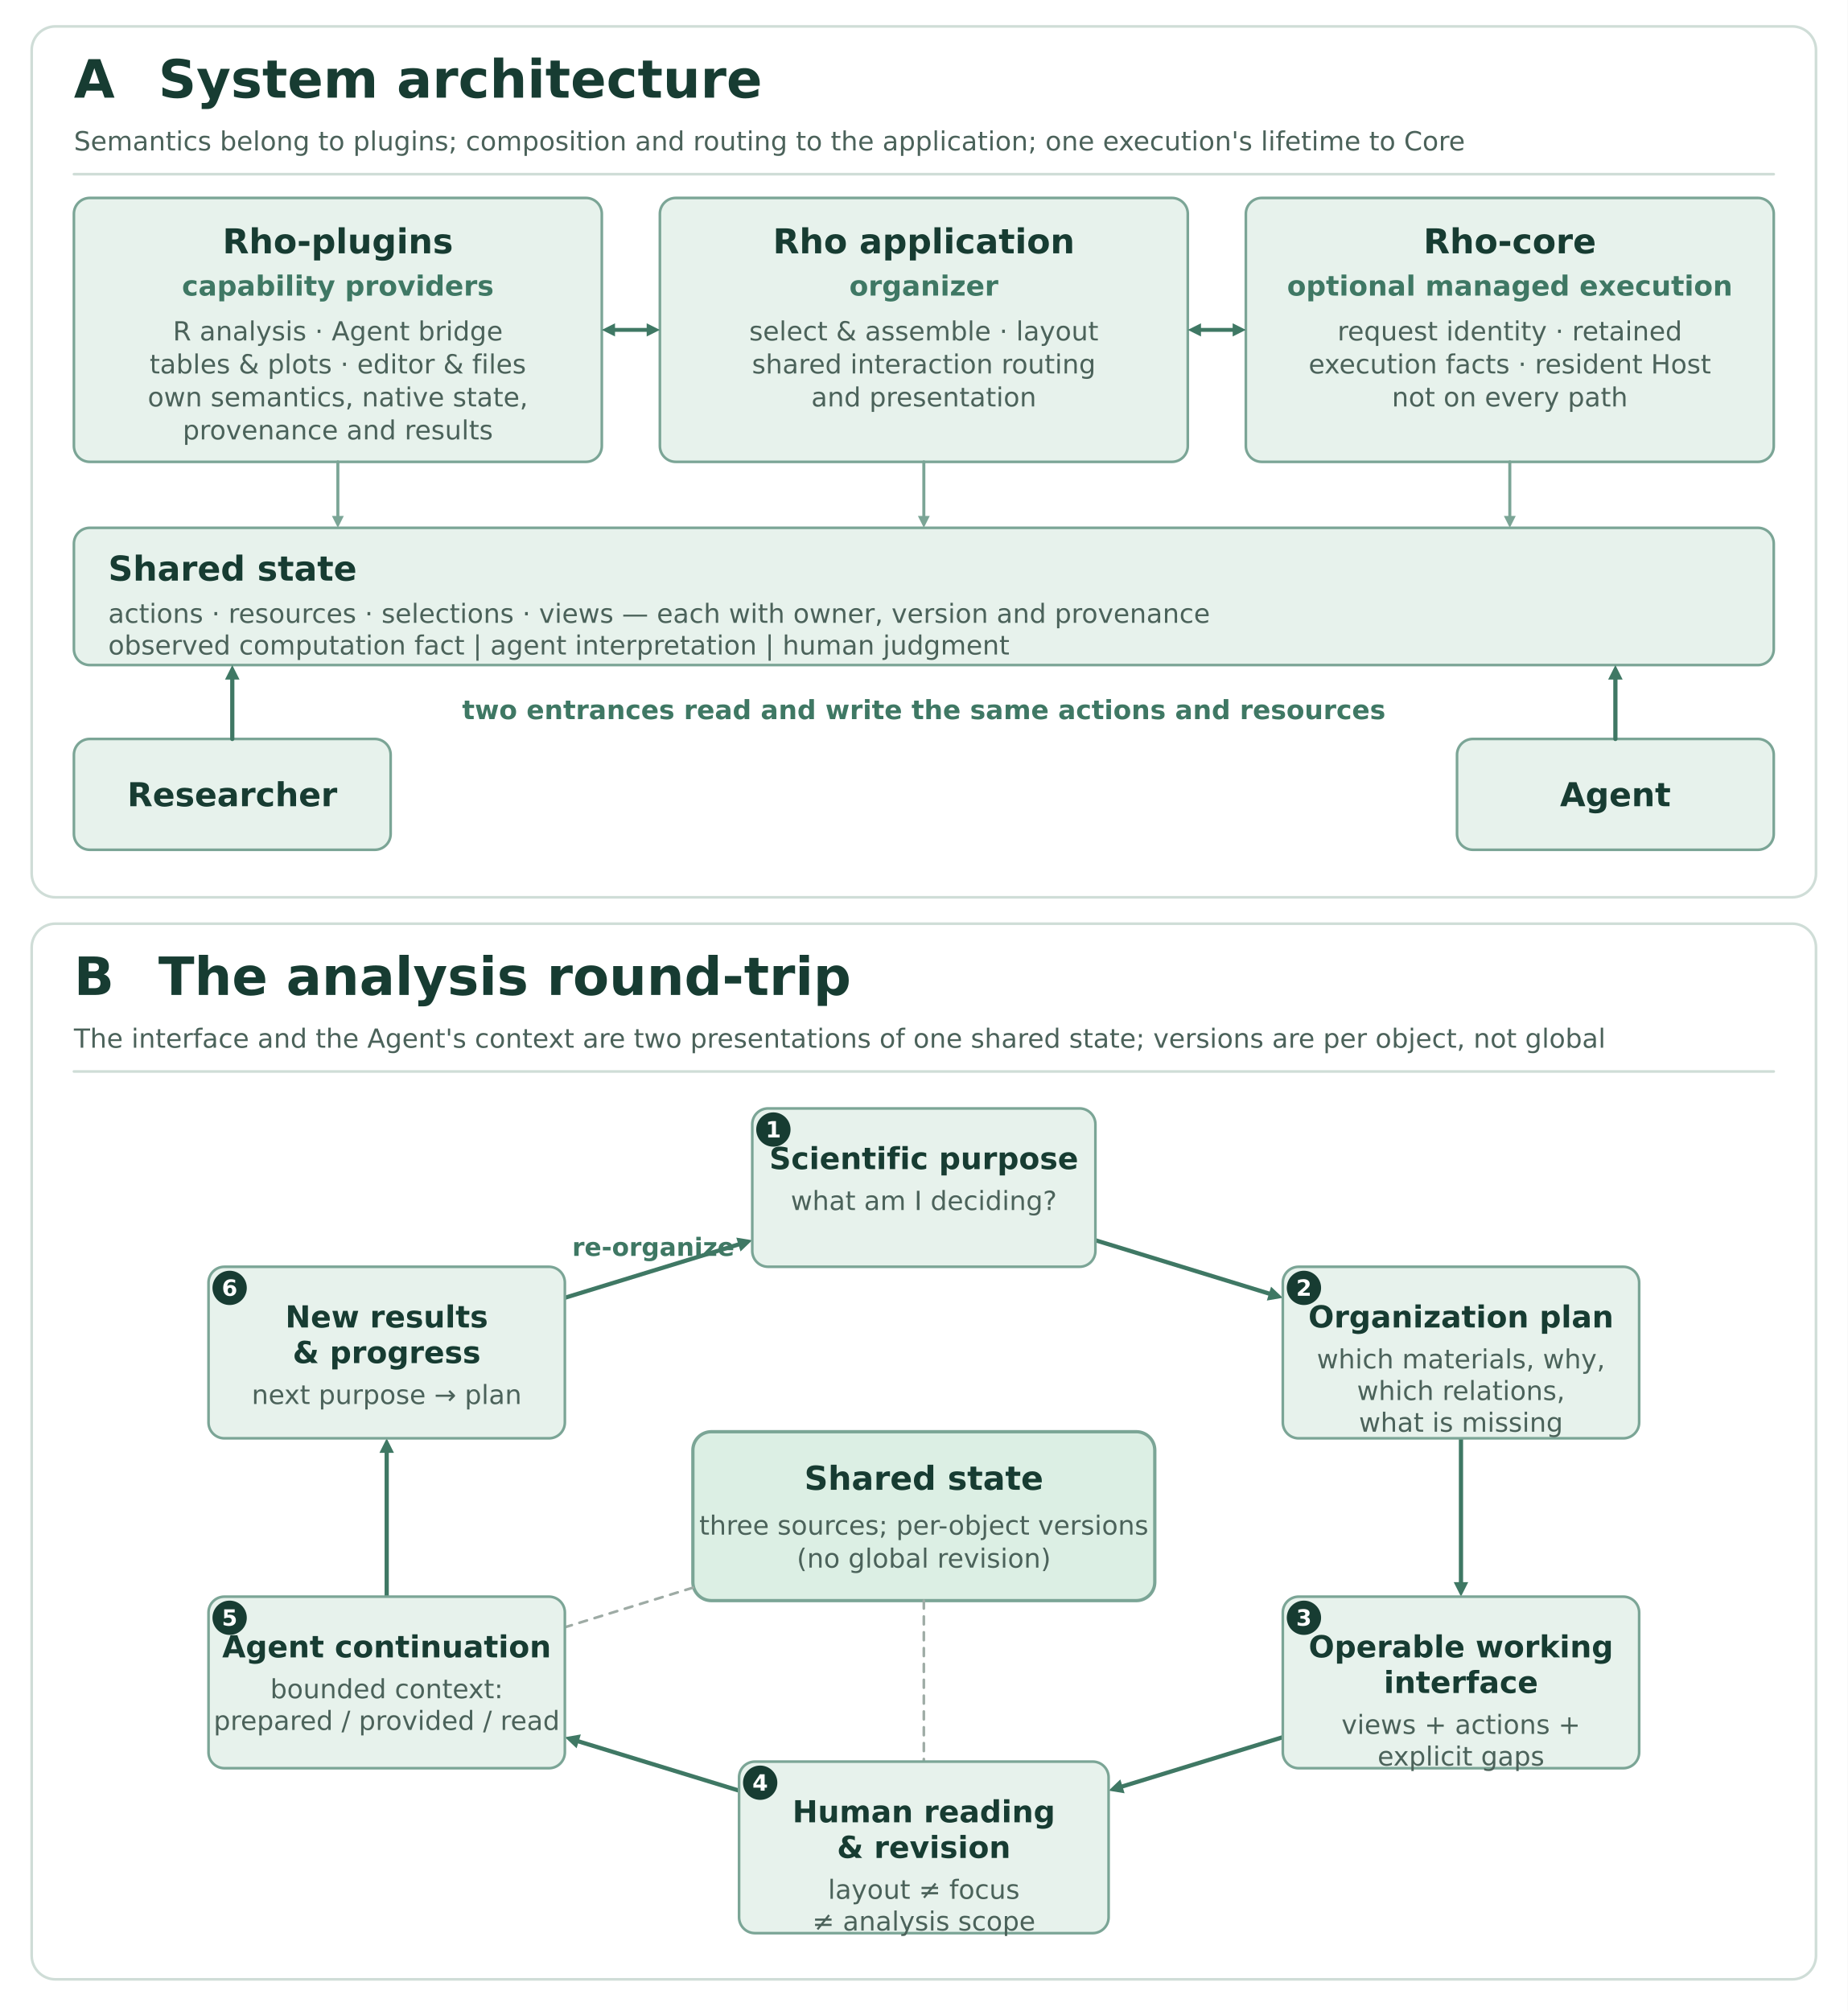
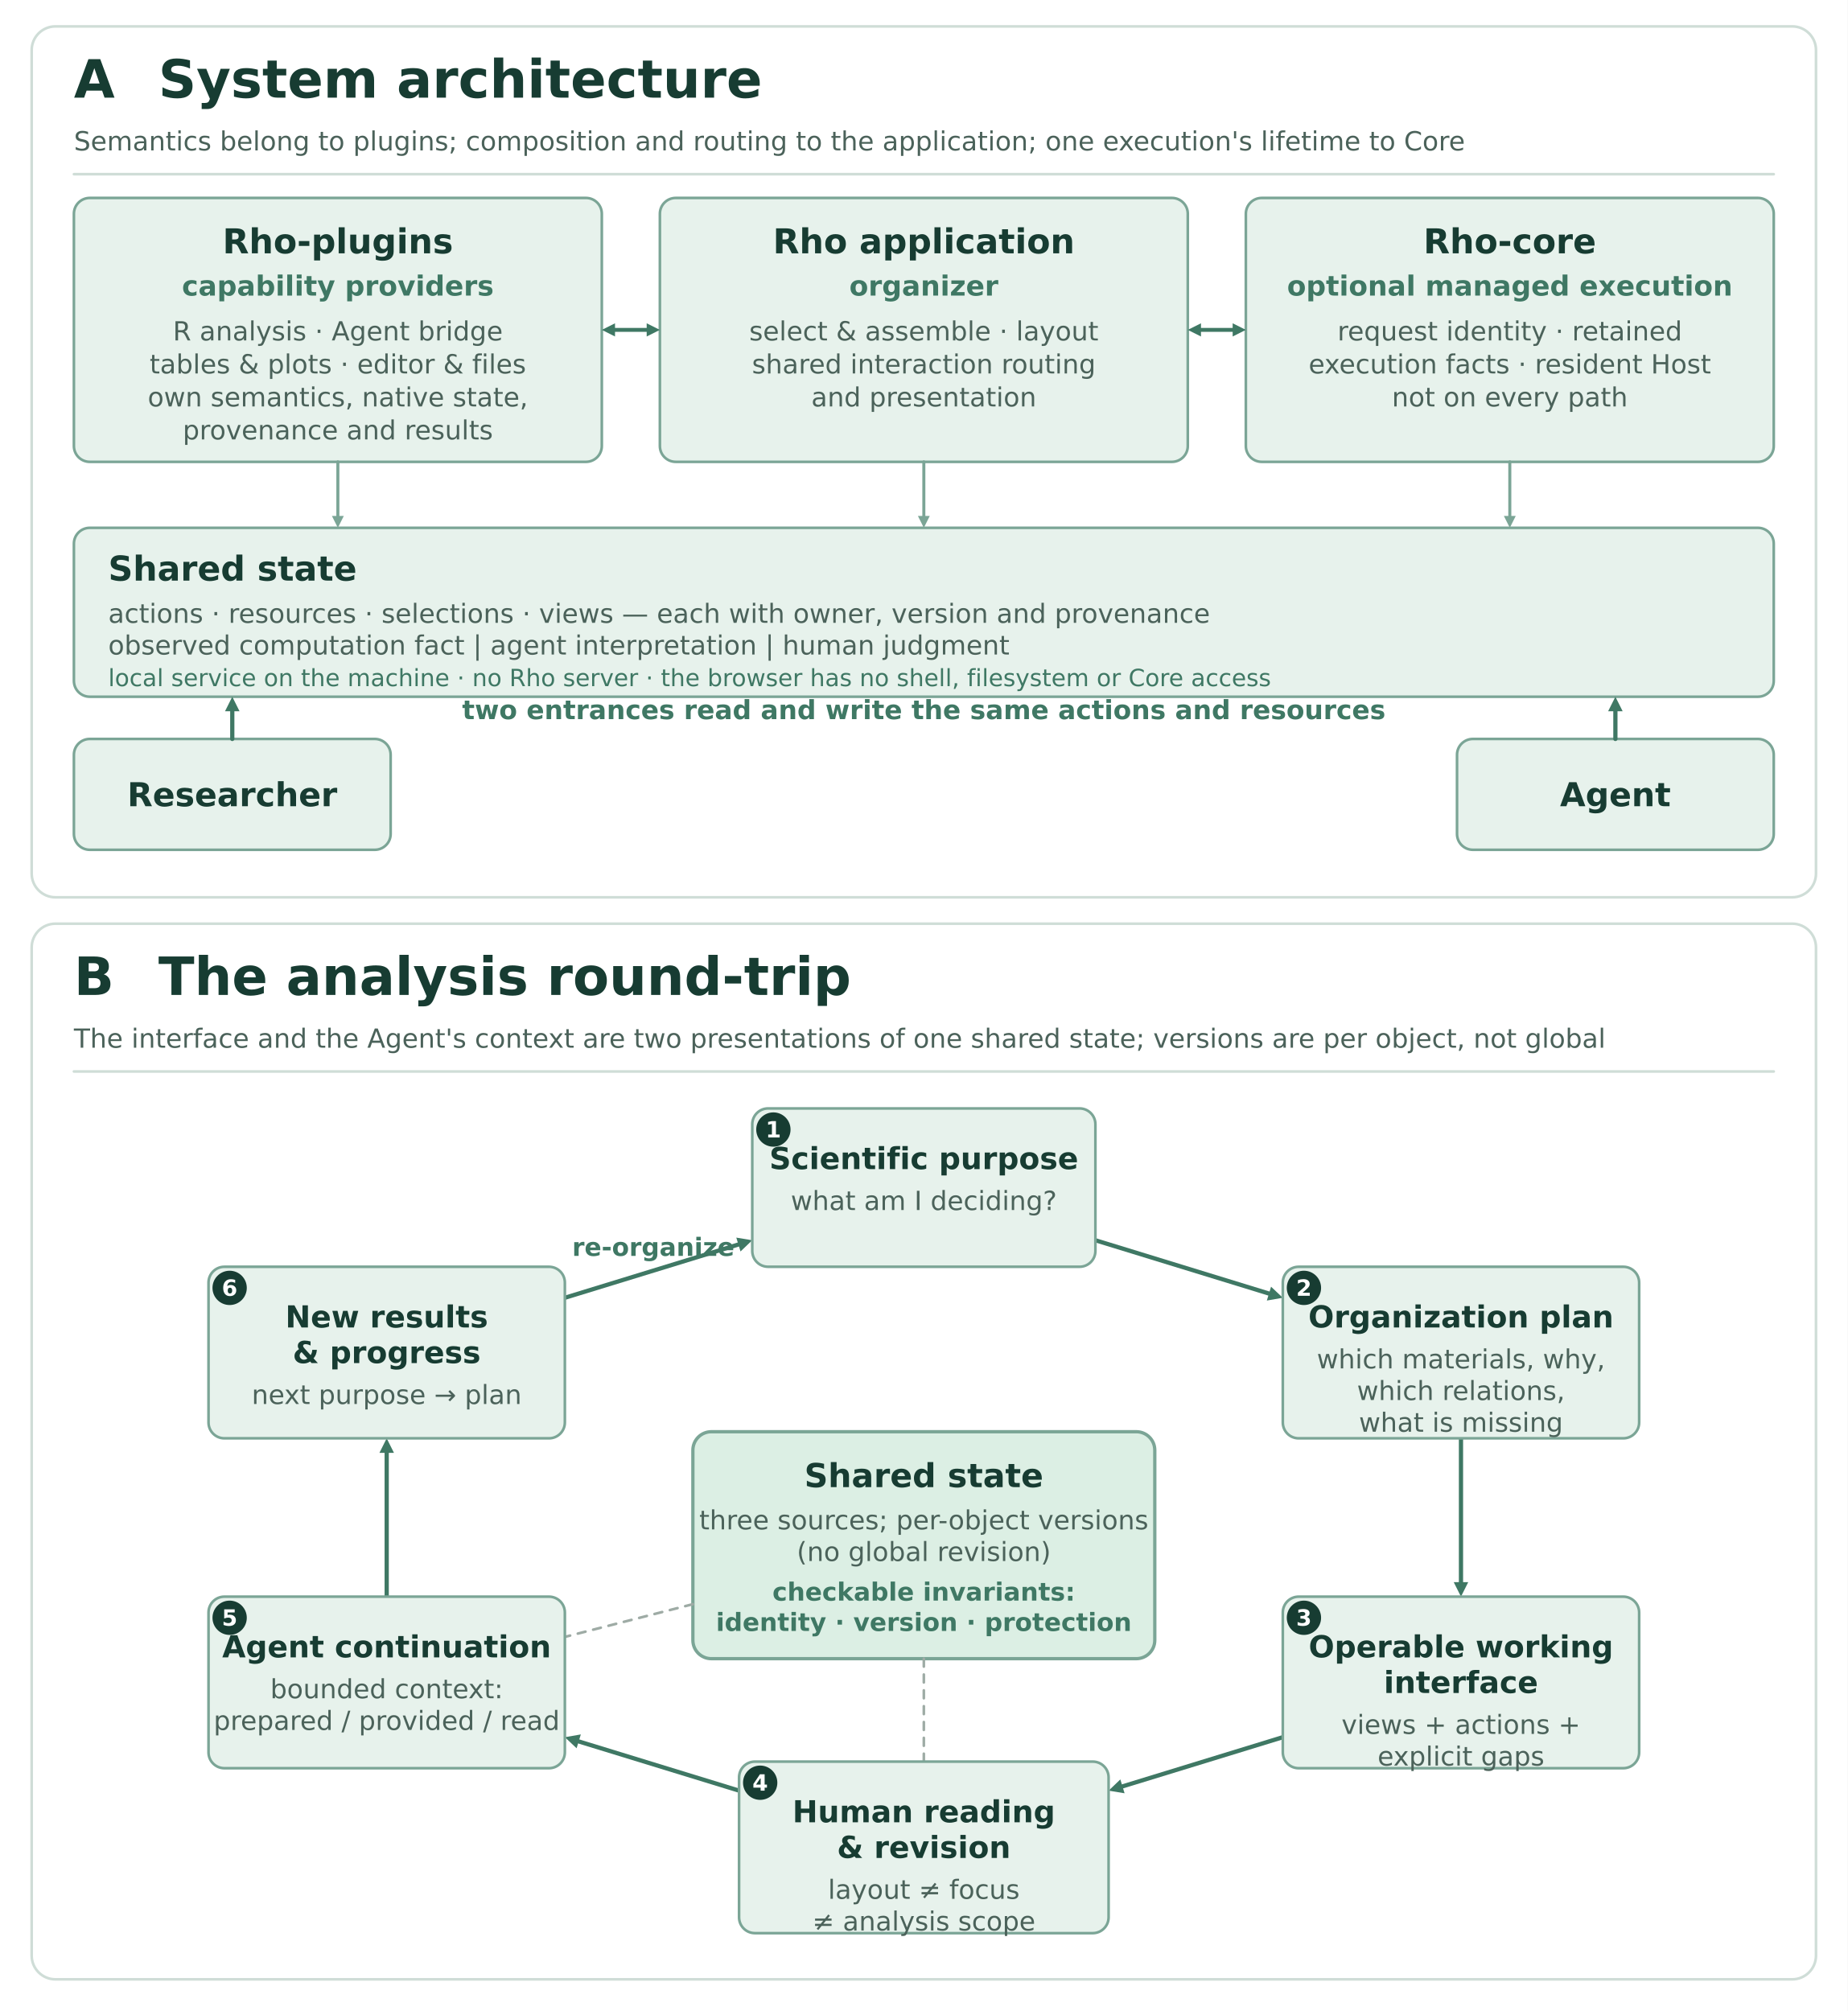
<svg xmlns="http://www.w3.org/2000/svg" width="1400" height="1524" viewBox="0 0 1400 1524">
  <rect width="1400" height="1524" fill="#ffffff" />
  <rect x="24" y="20" width="1352" height="660" rx="18" fill="#ffffff" stroke="#cfddd7" stroke-width="2" />
  <text x="56" y="74" font-family="DejaVu Sans, Liberation Sans, Arial, sans-serif" font-size="40" font-weight="700" fill="#173c32">A</text>
  <text x="120" y="74" font-family="DejaVu Sans, Liberation Sans, Arial, sans-serif" font-size="40" font-weight="700" fill="#173c32">System architecture</text>
  <text x="56" y="114" font-family="DejaVu Sans, Liberation Sans, Arial, sans-serif" font-size="20" fill="#4b625a">Semantics belong to plugins; composition and routing to the application; one execution's lifetime to Core</text>
  <line x1="56.0" y1="132.0" x2="1344.0" y2="132.0" stroke="#cfddd7" stroke-width="2" stroke-linecap="round" />
  <rect x="56" y="150" width="400" height="200" rx="12" fill="#e7f2ec" stroke="#7ba596" stroke-width="2" />
  <text x="256.0" y="192" font-family="DejaVu Sans, Liberation Sans, Arial, sans-serif" font-size="26" font-weight="700" text-anchor="middle" fill="#173c32">Rho-plugins</text>
  <text x="256.0" y="224" font-family="DejaVu Sans, Liberation Sans, Arial, sans-serif" font-size="21" font-weight="600" text-anchor="middle" fill="#3f7864">capability providers</text>
  <text x="256.0" y="258" font-family="DejaVu Sans, Liberation Sans, Arial, sans-serif" font-size="20" text-anchor="middle" fill="#4b625a">R analysis · Agent bridge</text>
  <text x="256.0" y="283" font-family="DejaVu Sans, Liberation Sans, Arial, sans-serif" font-size="20" text-anchor="middle" fill="#4b625a">tables &amp; plots · editor &amp; files</text>
  <text x="256.0" y="308" font-family="DejaVu Sans, Liberation Sans, Arial, sans-serif" font-size="20" text-anchor="middle" fill="#4b625a">own semantics, native state,</text>
  <text x="256.0" y="333" font-family="DejaVu Sans, Liberation Sans, Arial, sans-serif" font-size="20" text-anchor="middle" fill="#4b625a">provenance and results</text>
  <rect x="500" y="150" width="400" height="200" rx="12" fill="#e7f2ec" stroke="#7ba596" stroke-width="2" />
  <text x="700.0" y="192" font-family="DejaVu Sans, Liberation Sans, Arial, sans-serif" font-size="26" font-weight="700" text-anchor="middle" fill="#173c32">Rho application</text>
  <text x="700.0" y="224" font-family="DejaVu Sans, Liberation Sans, Arial, sans-serif" font-size="21" font-weight="600" text-anchor="middle" fill="#3f7864">organizer</text>
  <text x="700.0" y="258" font-family="DejaVu Sans, Liberation Sans, Arial, sans-serif" font-size="20" text-anchor="middle" fill="#4b625a">select &amp; assemble · layout</text>
  <text x="700.0" y="283" font-family="DejaVu Sans, Liberation Sans, Arial, sans-serif" font-size="20" text-anchor="middle" fill="#4b625a">shared interaction routing</text>
  <text x="700.0" y="308" font-family="DejaVu Sans, Liberation Sans, Arial, sans-serif" font-size="20" text-anchor="middle" fill="#4b625a">and presentation</text>
  <rect x="944" y="150" width="400" height="200" rx="12" fill="#e7f2ec" stroke="#7ba596" stroke-width="2" />
  <text x="1144.0" y="192" font-family="DejaVu Sans, Liberation Sans, Arial, sans-serif" font-size="26" font-weight="700" text-anchor="middle" fill="#173c32">Rho-core</text>
  <text x="1144.0" y="224" font-family="DejaVu Sans, Liberation Sans, Arial, sans-serif" font-size="21" font-weight="600" text-anchor="middle" fill="#3f7864">optional managed execution</text>
  <text x="1144.0" y="258" font-family="DejaVu Sans, Liberation Sans, Arial, sans-serif" font-size="20" text-anchor="middle" fill="#4b625a">request identity · retained</text>
  <text x="1144.0" y="283" font-family="DejaVu Sans, Liberation Sans, Arial, sans-serif" font-size="20" text-anchor="middle" fill="#4b625a">execution facts · resident Host</text>
  <text x="1144.0" y="308" font-family="DejaVu Sans, Liberation Sans, Arial, sans-serif" font-size="20" text-anchor="middle" fill="#4b625a">not on every path</text>
  <line x1="465.0" y1="250.0" x2="491.0" y2="250.0" stroke="#3f7864" stroke-width="3" stroke-linecap="round" />
  <polygon points="500.0,250.0 490.0,255.0 490.0,245.0" fill="#3f7864" />
  <polygon points="456.0,250.0 466.0,245.0 466.0,255.0" fill="#3f7864" />
  <line x1="909.0" y1="250.0" x2="935.0" y2="250.0" stroke="#3f7864" stroke-width="3" stroke-linecap="round" />
  <polygon points="944.0,250.0 934.0,255.0 934.0,245.0" fill="#3f7864" />
  <polygon points="900.0,250.0 910.0,245.0 910.0,255.0" fill="#3f7864" />
-   <rect x="56" y="400" width="1288" height="104" rx="12" fill="#e7f2ec" stroke="#7ba596" stroke-width="2" />
+   <rect x="56" y="400" width="1288" height="128" rx="12" fill="#e7f2ec" stroke="#7ba596" stroke-width="2" />
  <text x="82" y="440" font-family="DejaVu Sans, Liberation Sans, Arial, sans-serif" font-size="26" font-weight="700" fill="#173c32">Shared state</text>
  <text x="82" y="472" font-family="DejaVu Sans, Liberation Sans, Arial, sans-serif" font-size="20" fill="#4b625a">actions · resources · selections · views — each with owner, version and provenance</text>
  <text x="82" y="496" font-family="DejaVu Sans, Liberation Sans, Arial, sans-serif" font-size="20" fill="#4b625a">observed computation fact    |    agent interpretation    |    human judgment</text>
+   <text x="82" y="520" font-family="DejaVu Sans, Liberation Sans, Arial, sans-serif" font-size="18" fill="#3f7864">local service on the machine  ·  no Rho server  ·  the browser has no shell, filesystem or Core access</text>
  <line x1="256.0" y1="350.0" x2="256.0" y2="391.9" stroke="#7ba596" stroke-width="2.3" stroke-linecap="round" />
  <polygon points="256.0,400.0 251.5,391.0 260.5,391.0" fill="#7ba596" />
  <line x1="700.0" y1="350.0" x2="700.0" y2="391.9" stroke="#7ba596" stroke-width="2.3" stroke-linecap="round" />
  <polygon points="700.0,400.0 695.5,391.0 704.5,391.0" fill="#7ba596" />
  <line x1="1144.0" y1="350.0" x2="1144.0" y2="391.9" stroke="#7ba596" stroke-width="2.3" stroke-linecap="round" />
  <polygon points="1144.0,400.0 1139.5,391.0 1148.5,391.0" fill="#7ba596" />
  <rect x="56" y="560" width="240" height="84" rx="12" fill="#e7f2ec" stroke="#7ba596" stroke-width="2" />
  <rect x="1104" y="560" width="240" height="84" rx="12" fill="#e7f2ec" stroke="#7ba596" stroke-width="2" />
  <text x="176.0" y="611.0" font-family="DejaVu Sans, Liberation Sans, Arial, sans-serif" font-size="25" font-weight="700" text-anchor="middle" fill="#173c32">Researcher</text>
  <text x="1224.0" y="611.0" font-family="DejaVu Sans, Liberation Sans, Arial, sans-serif" font-size="25" font-weight="700" text-anchor="middle" fill="#173c32">Agent</text>
-   <line x1="176.0" y1="560.0" x2="176.0" y2="513.9" stroke="#3f7864" stroke-width="3.2" stroke-linecap="round" />
-   <polygon points="176.0,504.0 181.5,515.0 170.5,515.0" fill="#3f7864" />
-   <line x1="1224.0" y1="560.0" x2="1224.0" y2="513.9" stroke="#3f7864" stroke-width="3.2" stroke-linecap="round" />
-   <polygon points="1224.0,504.0 1229.5,515.0 1218.5,515.0" fill="#3f7864" />
+   <line x1="176.0" y1="560.0" x2="176.0" y2="537.9" stroke="#3f7864" stroke-width="3.2" stroke-linecap="round" />
+   <polygon points="176.0,528.0 181.5,539.0 170.5,539.0" fill="#3f7864" />
+   <line x1="1224.0" y1="560.0" x2="1224.0" y2="537.9" stroke="#3f7864" stroke-width="3.2" stroke-linecap="round" />
+   <polygon points="1224.0,528.0 1229.5,539.0 1218.5,539.0" fill="#3f7864" />
  <text x="700.0" y="545" font-family="DejaVu Sans, Liberation Sans, Arial, sans-serif" font-size="20" font-weight="600" text-anchor="middle" fill="#3f7864">two entrances read and write the same actions and resources</text>
  <rect x="24" y="700" width="1352" height="800" rx="18" fill="#ffffff" stroke="#cfddd7" stroke-width="2" />
  <text x="56" y="754" font-family="DejaVu Sans, Liberation Sans, Arial, sans-serif" font-size="40" font-weight="700" fill="#173c32">B</text>
  <text x="120" y="754" font-family="DejaVu Sans, Liberation Sans, Arial, sans-serif" font-size="40" font-weight="700" fill="#173c32">The analysis round-trip</text>
  <text x="56" y="794" font-family="DejaVu Sans, Liberation Sans, Arial, sans-serif" font-size="20" fill="#4b625a">The interface and the Agent's context are two presentations of one shared state; versions are per object, not global</text>
  <line x1="56.0" y1="812.0" x2="1344.0" y2="812.0" stroke="#cfddd7" stroke-width="2" stroke-linecap="round" />
-   <rect x="525" y="1085" width="350" height="128" rx="14" fill="#dcefe4" stroke="#7ba596" stroke-width="2.5" />
-   <text x="700" y="1129" font-family="DejaVu Sans, Liberation Sans, Arial, sans-serif" font-size="25" font-weight="700" text-anchor="middle" fill="#173c32">Shared state</text>
-   <text x="700" y="1163" font-family="DejaVu Sans, Liberation Sans, Arial, sans-serif" font-size="20" text-anchor="middle" fill="#4b625a">three sources; per-object versions</text>
-   <text x="700" y="1188" font-family="DejaVu Sans, Liberation Sans, Arial, sans-serif" font-size="20" text-anchor="middle" fill="#4b625a">(no global revision)</text>
+   <rect x="525" y="1085" width="350" height="172" rx="14" fill="#dcefe4" stroke="#7ba596" stroke-width="2.5" />
+   <text x="700" y="1127" font-family="DejaVu Sans, Liberation Sans, Arial, sans-serif" font-size="25" font-weight="700" text-anchor="middle" fill="#173c32">Shared state</text>
+   <text x="700" y="1159" font-family="DejaVu Sans, Liberation Sans, Arial, sans-serif" font-size="20" text-anchor="middle" fill="#4b625a">three sources; per-object versions</text>
+   <text x="700" y="1183" font-family="DejaVu Sans, Liberation Sans, Arial, sans-serif" font-size="20" text-anchor="middle" fill="#4b625a">(no global revision)</text>
+   <text x="700" y="1213" font-family="DejaVu Sans, Liberation Sans, Arial, sans-serif" font-size="19" font-weight="600" text-anchor="middle" fill="#3f7864">checkable invariants:</text>
+   <text x="700" y="1236" font-family="DejaVu Sans, Liberation Sans, Arial, sans-serif" font-size="19" font-weight="600" text-anchor="middle" fill="#3f7864">identity · version · protection</text>
  <line x1="830.0" y1="939.9" x2="962.5" y2="980.6" stroke="#3f7864" stroke-width="3.2" stroke-linecap="round" />
  <polygon points="972.0,983.5 959.9,985.6 963.1,975.1" fill="#3f7864" />
  <line x1="1107.0" y1="1090.0" x2="1107.0" y2="1200.1" stroke="#3f7864" stroke-width="3.2" stroke-linecap="round" />
  <polygon points="1107.0,1210.0 1101.5,1199.0 1112.5,1199.0" fill="#3f7864" />
  <line x1="972.0" y1="1316.5" x2="849.5" y2="1354.1" stroke="#3f7864" stroke-width="3.2" stroke-linecap="round" />
  <polygon points="840.0,1357.0 848.9,1348.5 852.1,1359.0" fill="#3f7864" />
  <line x1="560.0" y1="1357.0" x2="437.5" y2="1319.4" stroke="#3f7864" stroke-width="3.2" stroke-linecap="round" />
  <polygon points="428.0,1316.5 440.1,1314.4 436.9,1324.9" fill="#3f7864" />
  <line x1="293.0" y1="1210.0" x2="293.0" y2="1099.9" stroke="#3f7864" stroke-width="3.2" stroke-linecap="round" />
  <polygon points="293.0,1090.0 298.5,1101.0 287.5,1101.0" fill="#3f7864" />
  <line x1="428.0" y1="983.5" x2="560.5" y2="942.8" stroke="#3f7864" stroke-width="3.2" stroke-linecap="round" />
  <polygon points="570.0,939.9 561.1,948.4 557.9,937.9" fill="#3f7864" />
  <text x="495.0" y="951.732" font-family="DejaVu Sans, Liberation Sans, Arial, sans-serif" font-size="19" font-weight="600" text-anchor="middle" fill="#3f7864">re-organize</text>
-   <line x1="700.0" y1="1213.0" x2="700.0" y2="1335.0" stroke="#9eaba5" stroke-width="2" stroke-dasharray="6 6" stroke-linecap="round" />
-   <line x1="525.0" y1="1203.2" x2="428.0" y2="1233.2" stroke="#9eaba5" stroke-width="2" stroke-dasharray="6 6" stroke-linecap="round" />
+   <line x1="700.0" y1="1257.0" x2="700.0" y2="1335.0" stroke="#9eaba5" stroke-width="2" stroke-dasharray="6 6" stroke-linecap="round" />
+   <line x1="525.0" y1="1215.7" x2="428.0" y2="1240.5" stroke="#9eaba5" stroke-width="2" stroke-dasharray="6 6" stroke-linecap="round" />
  <rect x="570" y="840" width="260" height="120" rx="12" fill="#e7f2ec" stroke="#7ba596" stroke-width="2" />
  <circle cx="586" cy="856" r="13" fill="#173c32" />
  <text x="586" y="862" font-family="DejaVu Sans, Liberation Sans, Arial, sans-serif" font-size="17" font-weight="700" text-anchor="middle" fill="#ffffff">1</text>
  <text x="700.0" y="886" font-family="DejaVu Sans, Liberation Sans, Arial, sans-serif" font-size="23" font-weight="700" text-anchor="middle" fill="#173c32">Scientific purpose</text>
  <text x="700.0" y="917" font-family="DejaVu Sans, Liberation Sans, Arial, sans-serif" font-size="20" text-anchor="middle" fill="#4b625a">what am I deciding?</text>
  <rect x="972" y="960" width="270" height="130" rx="12" fill="#e7f2ec" stroke="#7ba596" stroke-width="2" />
  <circle cx="988" cy="976" r="13" fill="#173c32" />
  <text x="988" y="982" font-family="DejaVu Sans, Liberation Sans, Arial, sans-serif" font-size="17" font-weight="700" text-anchor="middle" fill="#ffffff">2</text>
  <text x="1107.0" y="1006" font-family="DejaVu Sans, Liberation Sans, Arial, sans-serif" font-size="23" font-weight="700" text-anchor="middle" fill="#173c32">Organization plan</text>
  <text x="1107.0" y="1037" font-family="DejaVu Sans, Liberation Sans, Arial, sans-serif" font-size="20" text-anchor="middle" fill="#4b625a">which materials, why,</text>
  <text x="1107.0" y="1061" font-family="DejaVu Sans, Liberation Sans, Arial, sans-serif" font-size="20" text-anchor="middle" fill="#4b625a">which relations,</text>
  <text x="1107.0" y="1085" font-family="DejaVu Sans, Liberation Sans, Arial, sans-serif" font-size="20" text-anchor="middle" fill="#4b625a">what is missing</text>
  <rect x="972" y="1210" width="270" height="130" rx="12" fill="#e7f2ec" stroke="#7ba596" stroke-width="2" />
  <circle cx="988" cy="1226" r="13" fill="#173c32" />
  <text x="988" y="1232" font-family="DejaVu Sans, Liberation Sans, Arial, sans-serif" font-size="17" font-weight="700" text-anchor="middle" fill="#ffffff">3</text>
  <text x="1107.0" y="1256" font-family="DejaVu Sans, Liberation Sans, Arial, sans-serif" font-size="23" font-weight="700" text-anchor="middle" fill="#173c32">Operable working</text>
  <text x="1107.0" y="1283" font-family="DejaVu Sans, Liberation Sans, Arial, sans-serif" font-size="23" font-weight="700" text-anchor="middle" fill="#173c32">interface</text>
  <text x="1107.0" y="1314" font-family="DejaVu Sans, Liberation Sans, Arial, sans-serif" font-size="20" text-anchor="middle" fill="#4b625a">views + actions +</text>
  <text x="1107.0" y="1338" font-family="DejaVu Sans, Liberation Sans, Arial, sans-serif" font-size="20" text-anchor="middle" fill="#4b625a">explicit gaps</text>
  <rect x="560" y="1335" width="280" height="130" rx="12" fill="#e7f2ec" stroke="#7ba596" stroke-width="2" />
  <circle cx="576" cy="1351" r="13" fill="#173c32" />
  <text x="576" y="1357" font-family="DejaVu Sans, Liberation Sans, Arial, sans-serif" font-size="17" font-weight="700" text-anchor="middle" fill="#ffffff">4</text>
  <text x="700.0" y="1381" font-family="DejaVu Sans, Liberation Sans, Arial, sans-serif" font-size="23" font-weight="700" text-anchor="middle" fill="#173c32">Human reading</text>
  <text x="700.0" y="1408" font-family="DejaVu Sans, Liberation Sans, Arial, sans-serif" font-size="23" font-weight="700" text-anchor="middle" fill="#173c32">&amp; revision</text>
  <text x="700.0" y="1439" font-family="DejaVu Sans, Liberation Sans, Arial, sans-serif" font-size="20" text-anchor="middle" fill="#4b625a">layout ≠ focus</text>
  <text x="700.0" y="1463" font-family="DejaVu Sans, Liberation Sans, Arial, sans-serif" font-size="20" text-anchor="middle" fill="#4b625a">≠ analysis scope</text>
  <rect x="158" y="1210" width="270" height="130" rx="12" fill="#e7f2ec" stroke="#7ba596" stroke-width="2" />
  <circle cx="174" cy="1226" r="13" fill="#173c32" />
  <text x="174" y="1232" font-family="DejaVu Sans, Liberation Sans, Arial, sans-serif" font-size="17" font-weight="700" text-anchor="middle" fill="#ffffff">5</text>
  <text x="293.0" y="1256" font-family="DejaVu Sans, Liberation Sans, Arial, sans-serif" font-size="23" font-weight="700" text-anchor="middle" fill="#173c32">Agent continuation</text>
  <text x="293.0" y="1287" font-family="DejaVu Sans, Liberation Sans, Arial, sans-serif" font-size="20" text-anchor="middle" fill="#4b625a">bounded context:</text>
  <text x="293.0" y="1311" font-family="DejaVu Sans, Liberation Sans, Arial, sans-serif" font-size="20" text-anchor="middle" fill="#4b625a">prepared / provided / read</text>
  <rect x="158" y="960" width="270" height="130" rx="12" fill="#e7f2ec" stroke="#7ba596" stroke-width="2" />
  <circle cx="174" cy="976" r="13" fill="#173c32" />
  <text x="174" y="982" font-family="DejaVu Sans, Liberation Sans, Arial, sans-serif" font-size="17" font-weight="700" text-anchor="middle" fill="#ffffff">6</text>
  <text x="293.0" y="1006" font-family="DejaVu Sans, Liberation Sans, Arial, sans-serif" font-size="23" font-weight="700" text-anchor="middle" fill="#173c32">New results</text>
  <text x="293.0" y="1033" font-family="DejaVu Sans, Liberation Sans, Arial, sans-serif" font-size="23" font-weight="700" text-anchor="middle" fill="#173c32">&amp; progress</text>
  <text x="293.0" y="1064" font-family="DejaVu Sans, Liberation Sans, Arial, sans-serif" font-size="20" text-anchor="middle" fill="#4b625a">next purpose → plan</text>
</svg>
